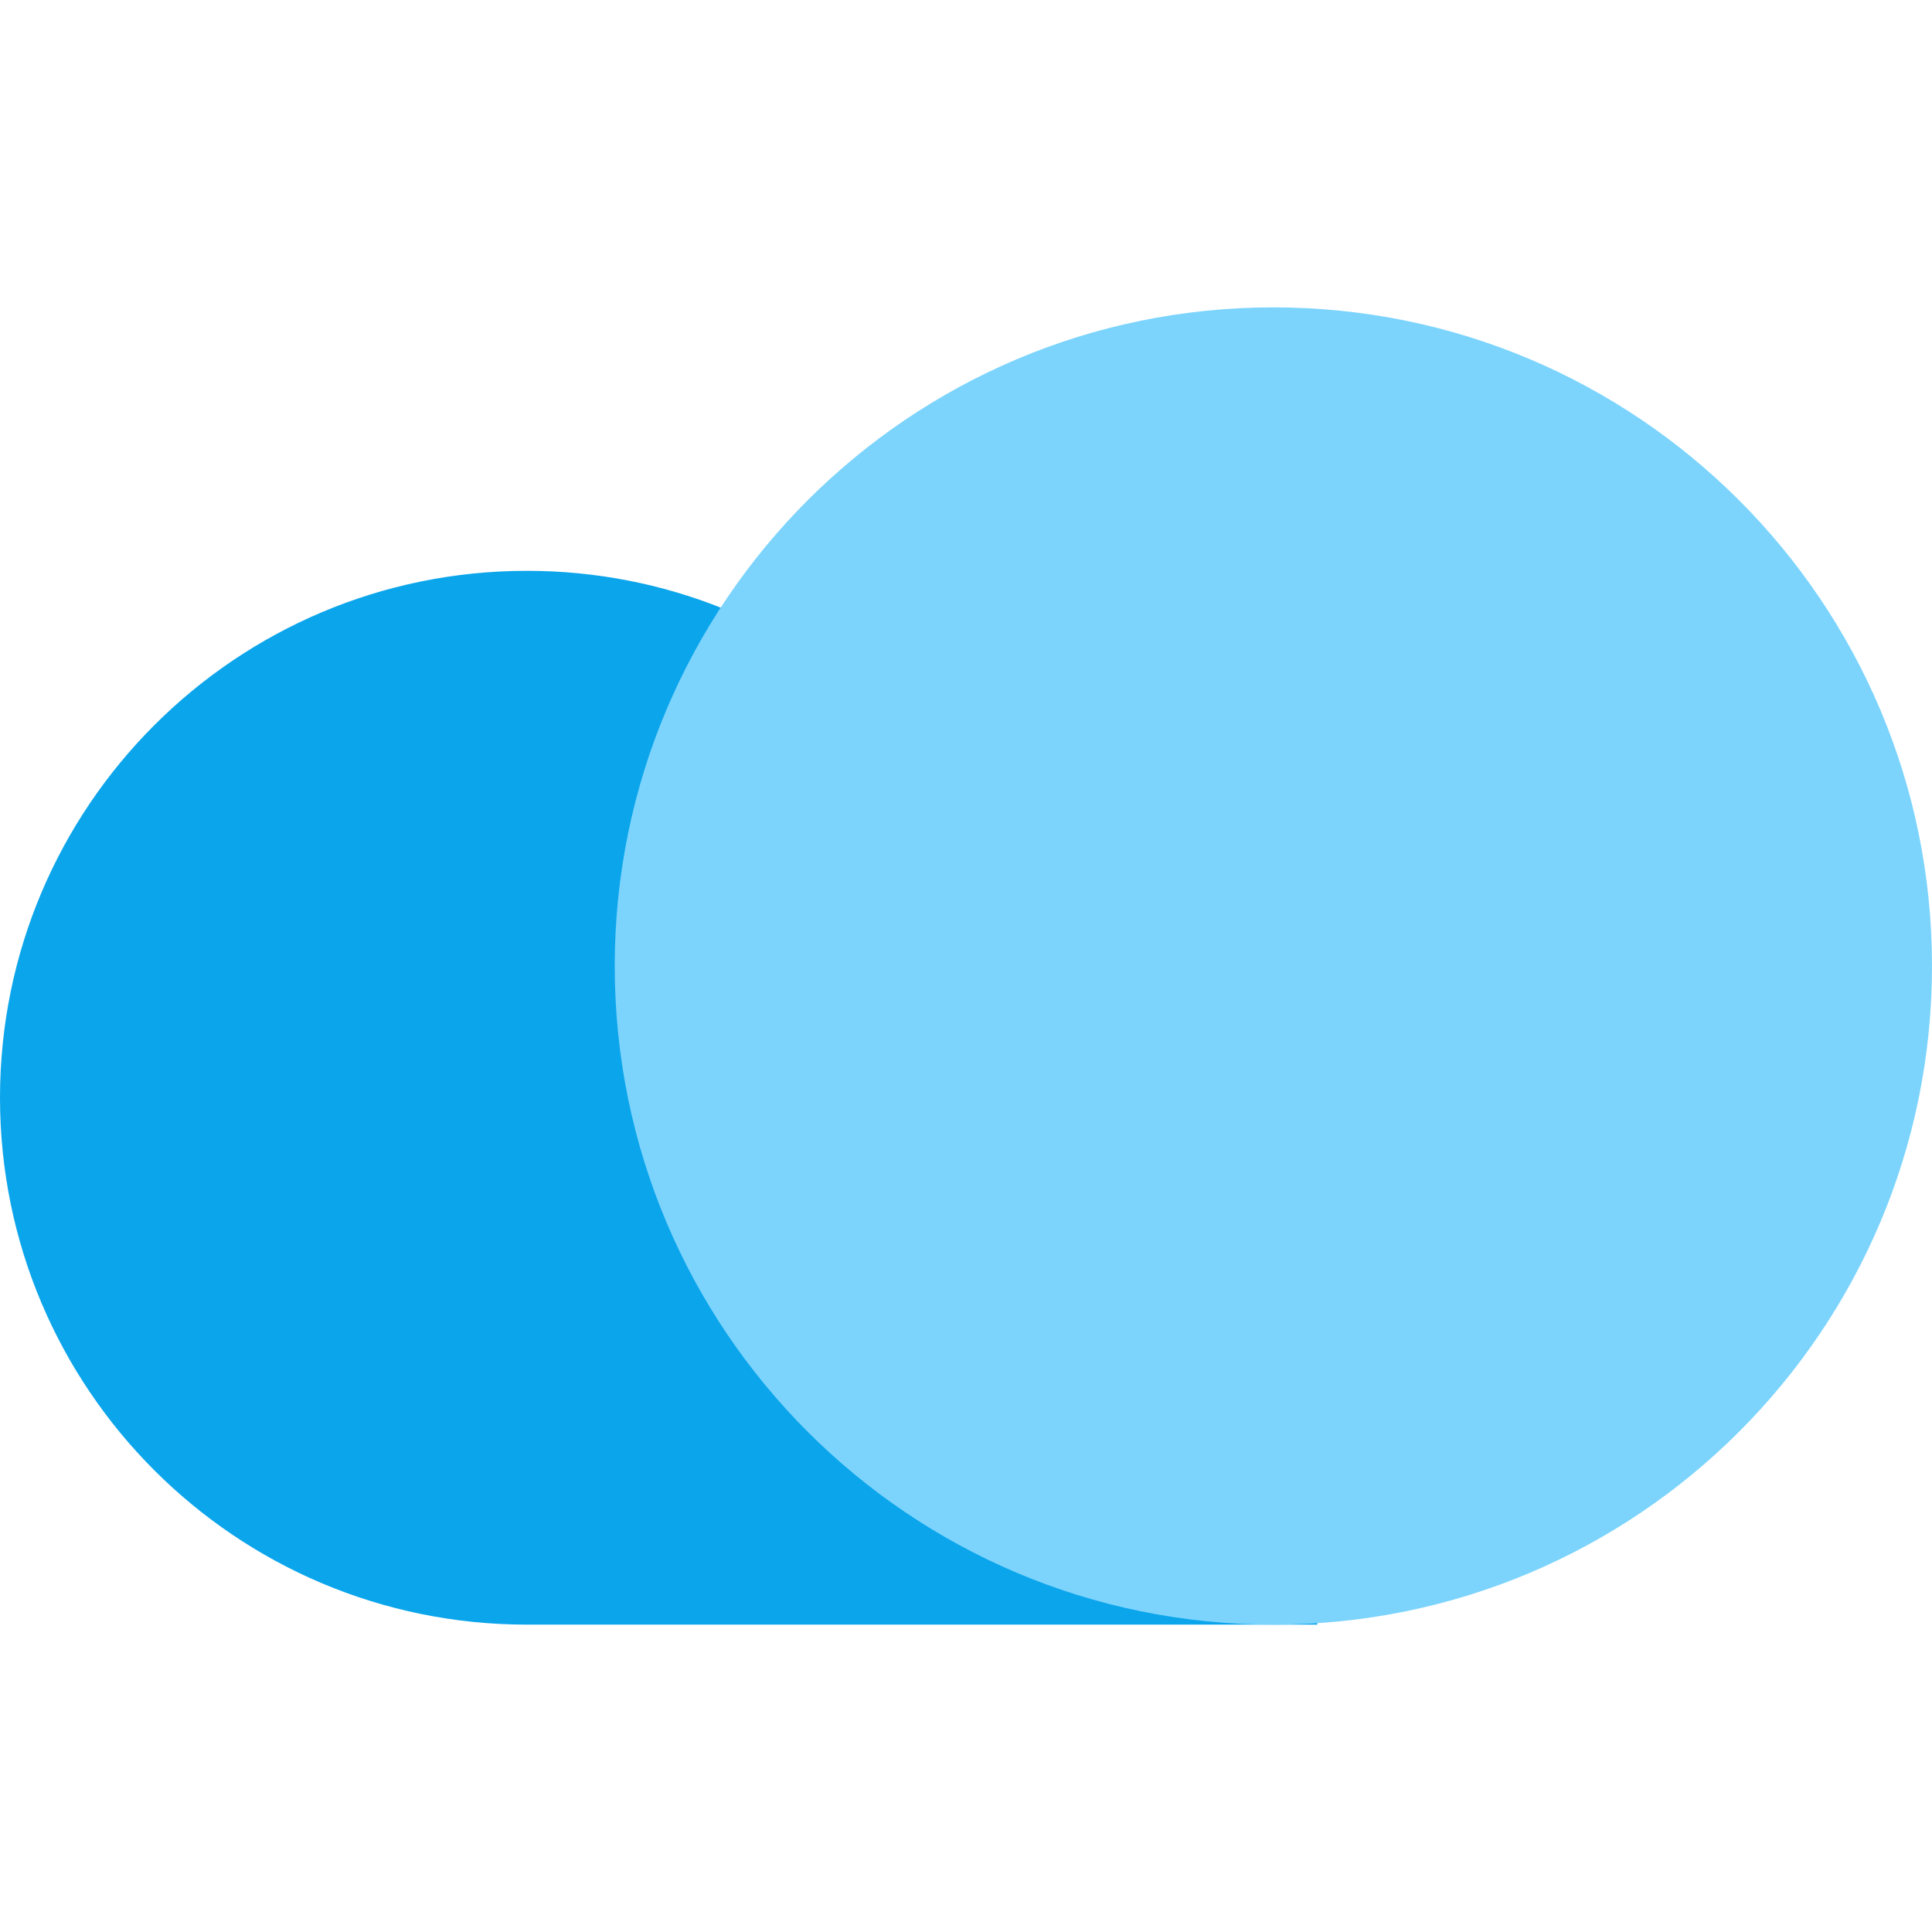
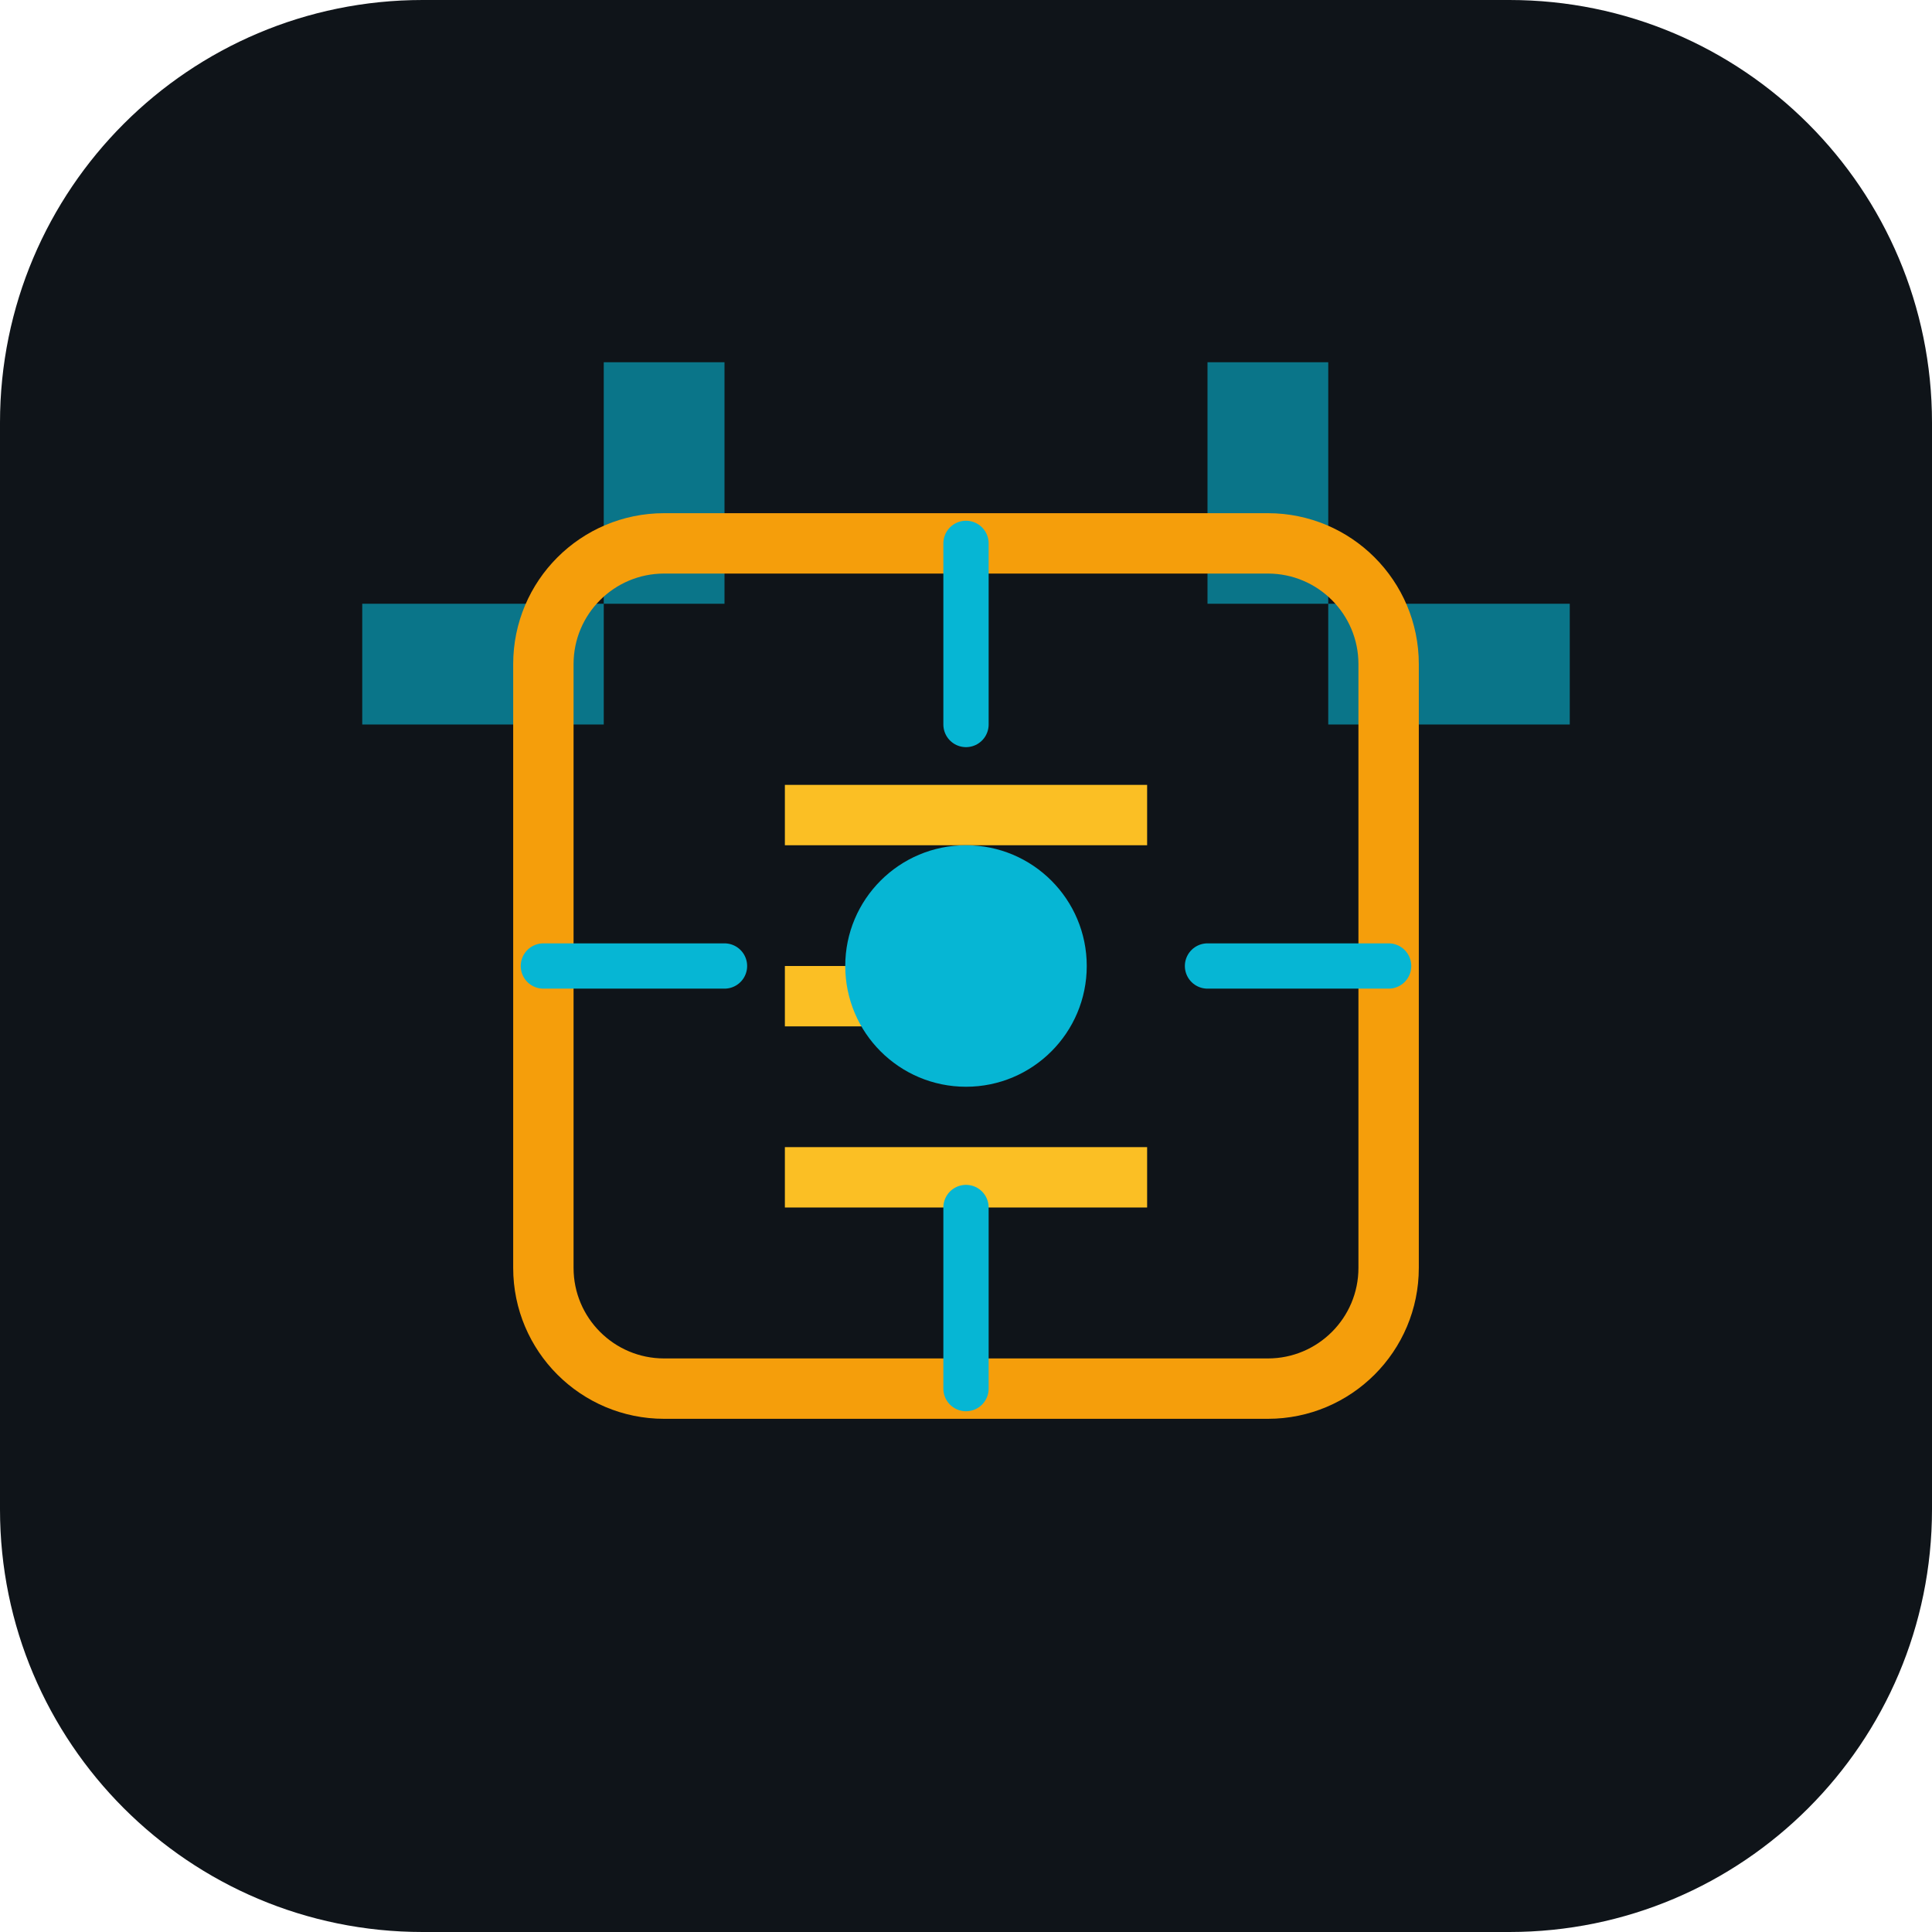
- <svg xmlns="http://www.w3.org/2000/svg" width="120" height="120" viewBox="0 0 120 120" fill="none">
-   <path d="M65.343 65.455C63.957 48.656 49.884 35.455 32.727 35.455C14.652 35.455 0 50.107 0 68.182C0 86.257 14.652 100.909 32.727 100.909H81.818V65.455H65.343Z" fill="#0BA5EC" />
-   <circle cx="79.091" cy="60" r="40.909" fill="#7CD4FD" />
+ <svg xmlns="http://www.w3.org/2000/svg" viewBox="0 0 64 64" fill="none">
+   <rect width="64" height="64" rx="14" fill="#0f1419" />
+   <path d="M12 20h8v4h-8v-4zm32 0h8v4h-8v-4zM20 12h4v8h-4v-8zm20 0h4v8h-4v-8z" fill="#06b6d4" opacity="0.6" />
+   <rect x="18" y="18" width="28" height="28" rx="4" stroke="#f59e0b" stroke-width="2" fill="none" />
+   <path d="M26 26h12v2H26v-2zm0 6h8v2h-8v-2zm0 6h12v2H26v-2z" fill="#fbbf24" />
+   <circle cx="32" cy="32" r="4" fill="#06b6d4" />
+   <path d="M32 18v6M32 40v6M18 32h6M40 32h6" stroke="#06b6d4" stroke-width="1.5" stroke-linecap="round" />
</svg>
